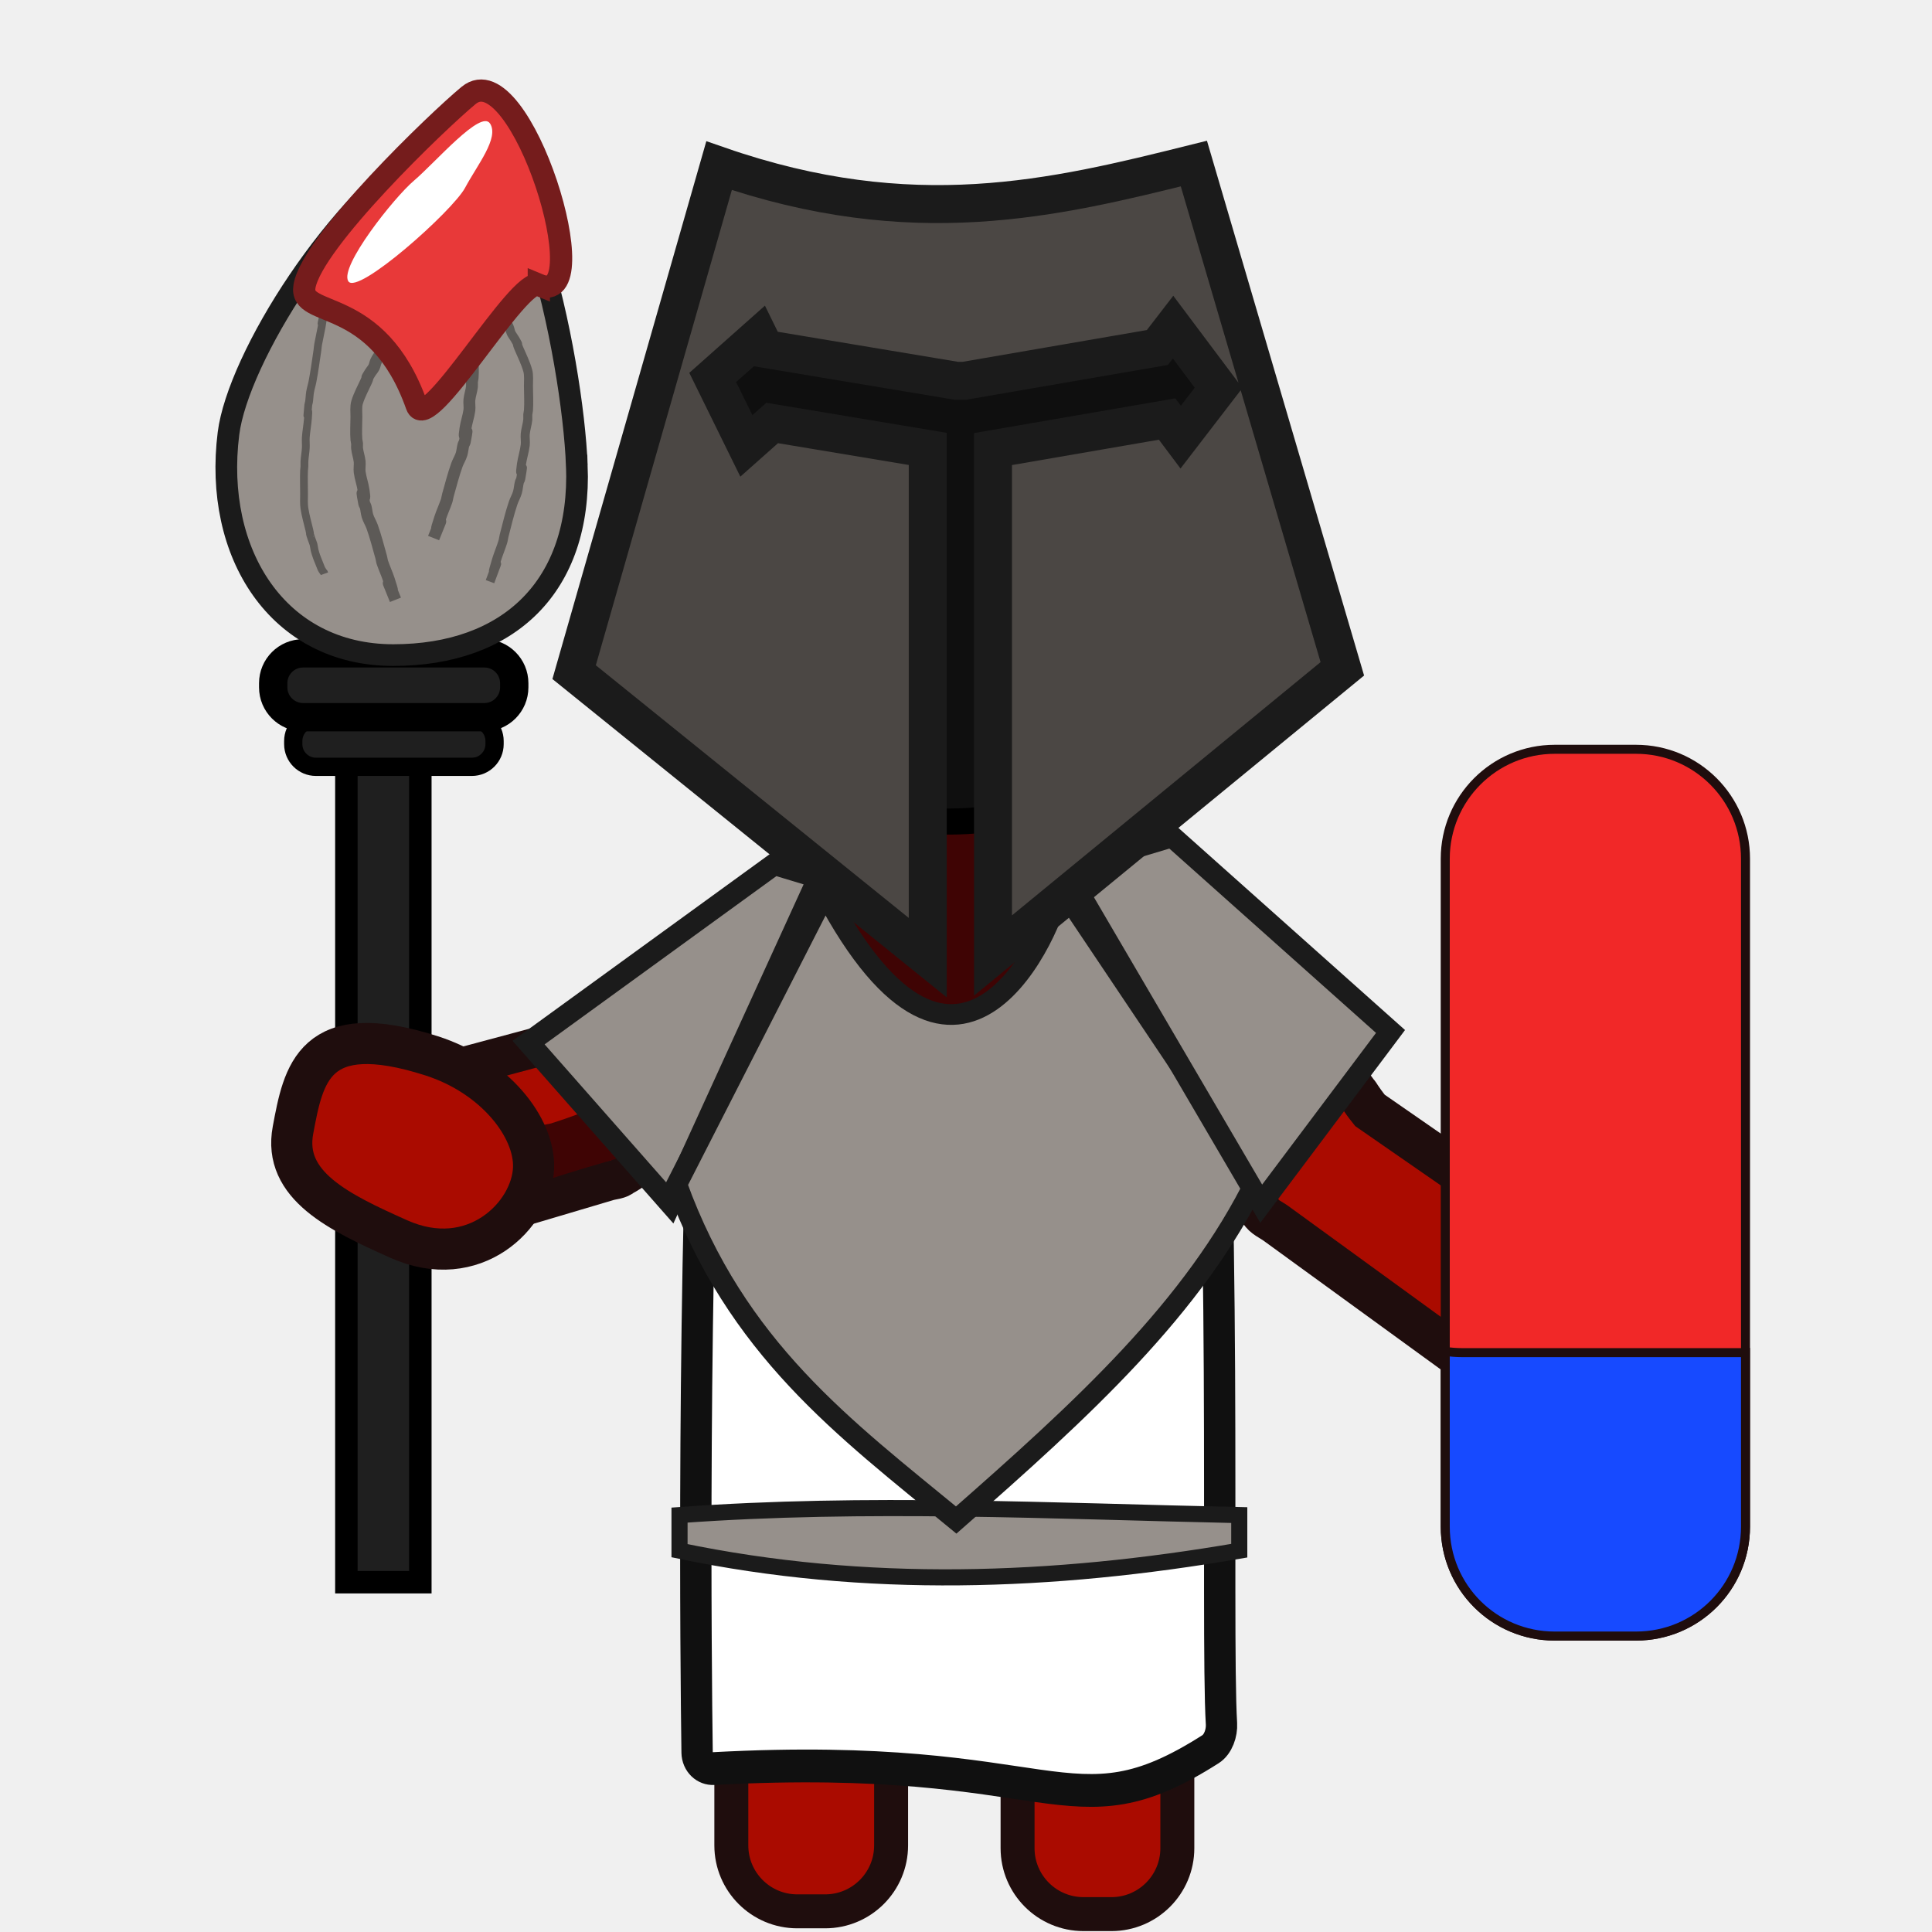
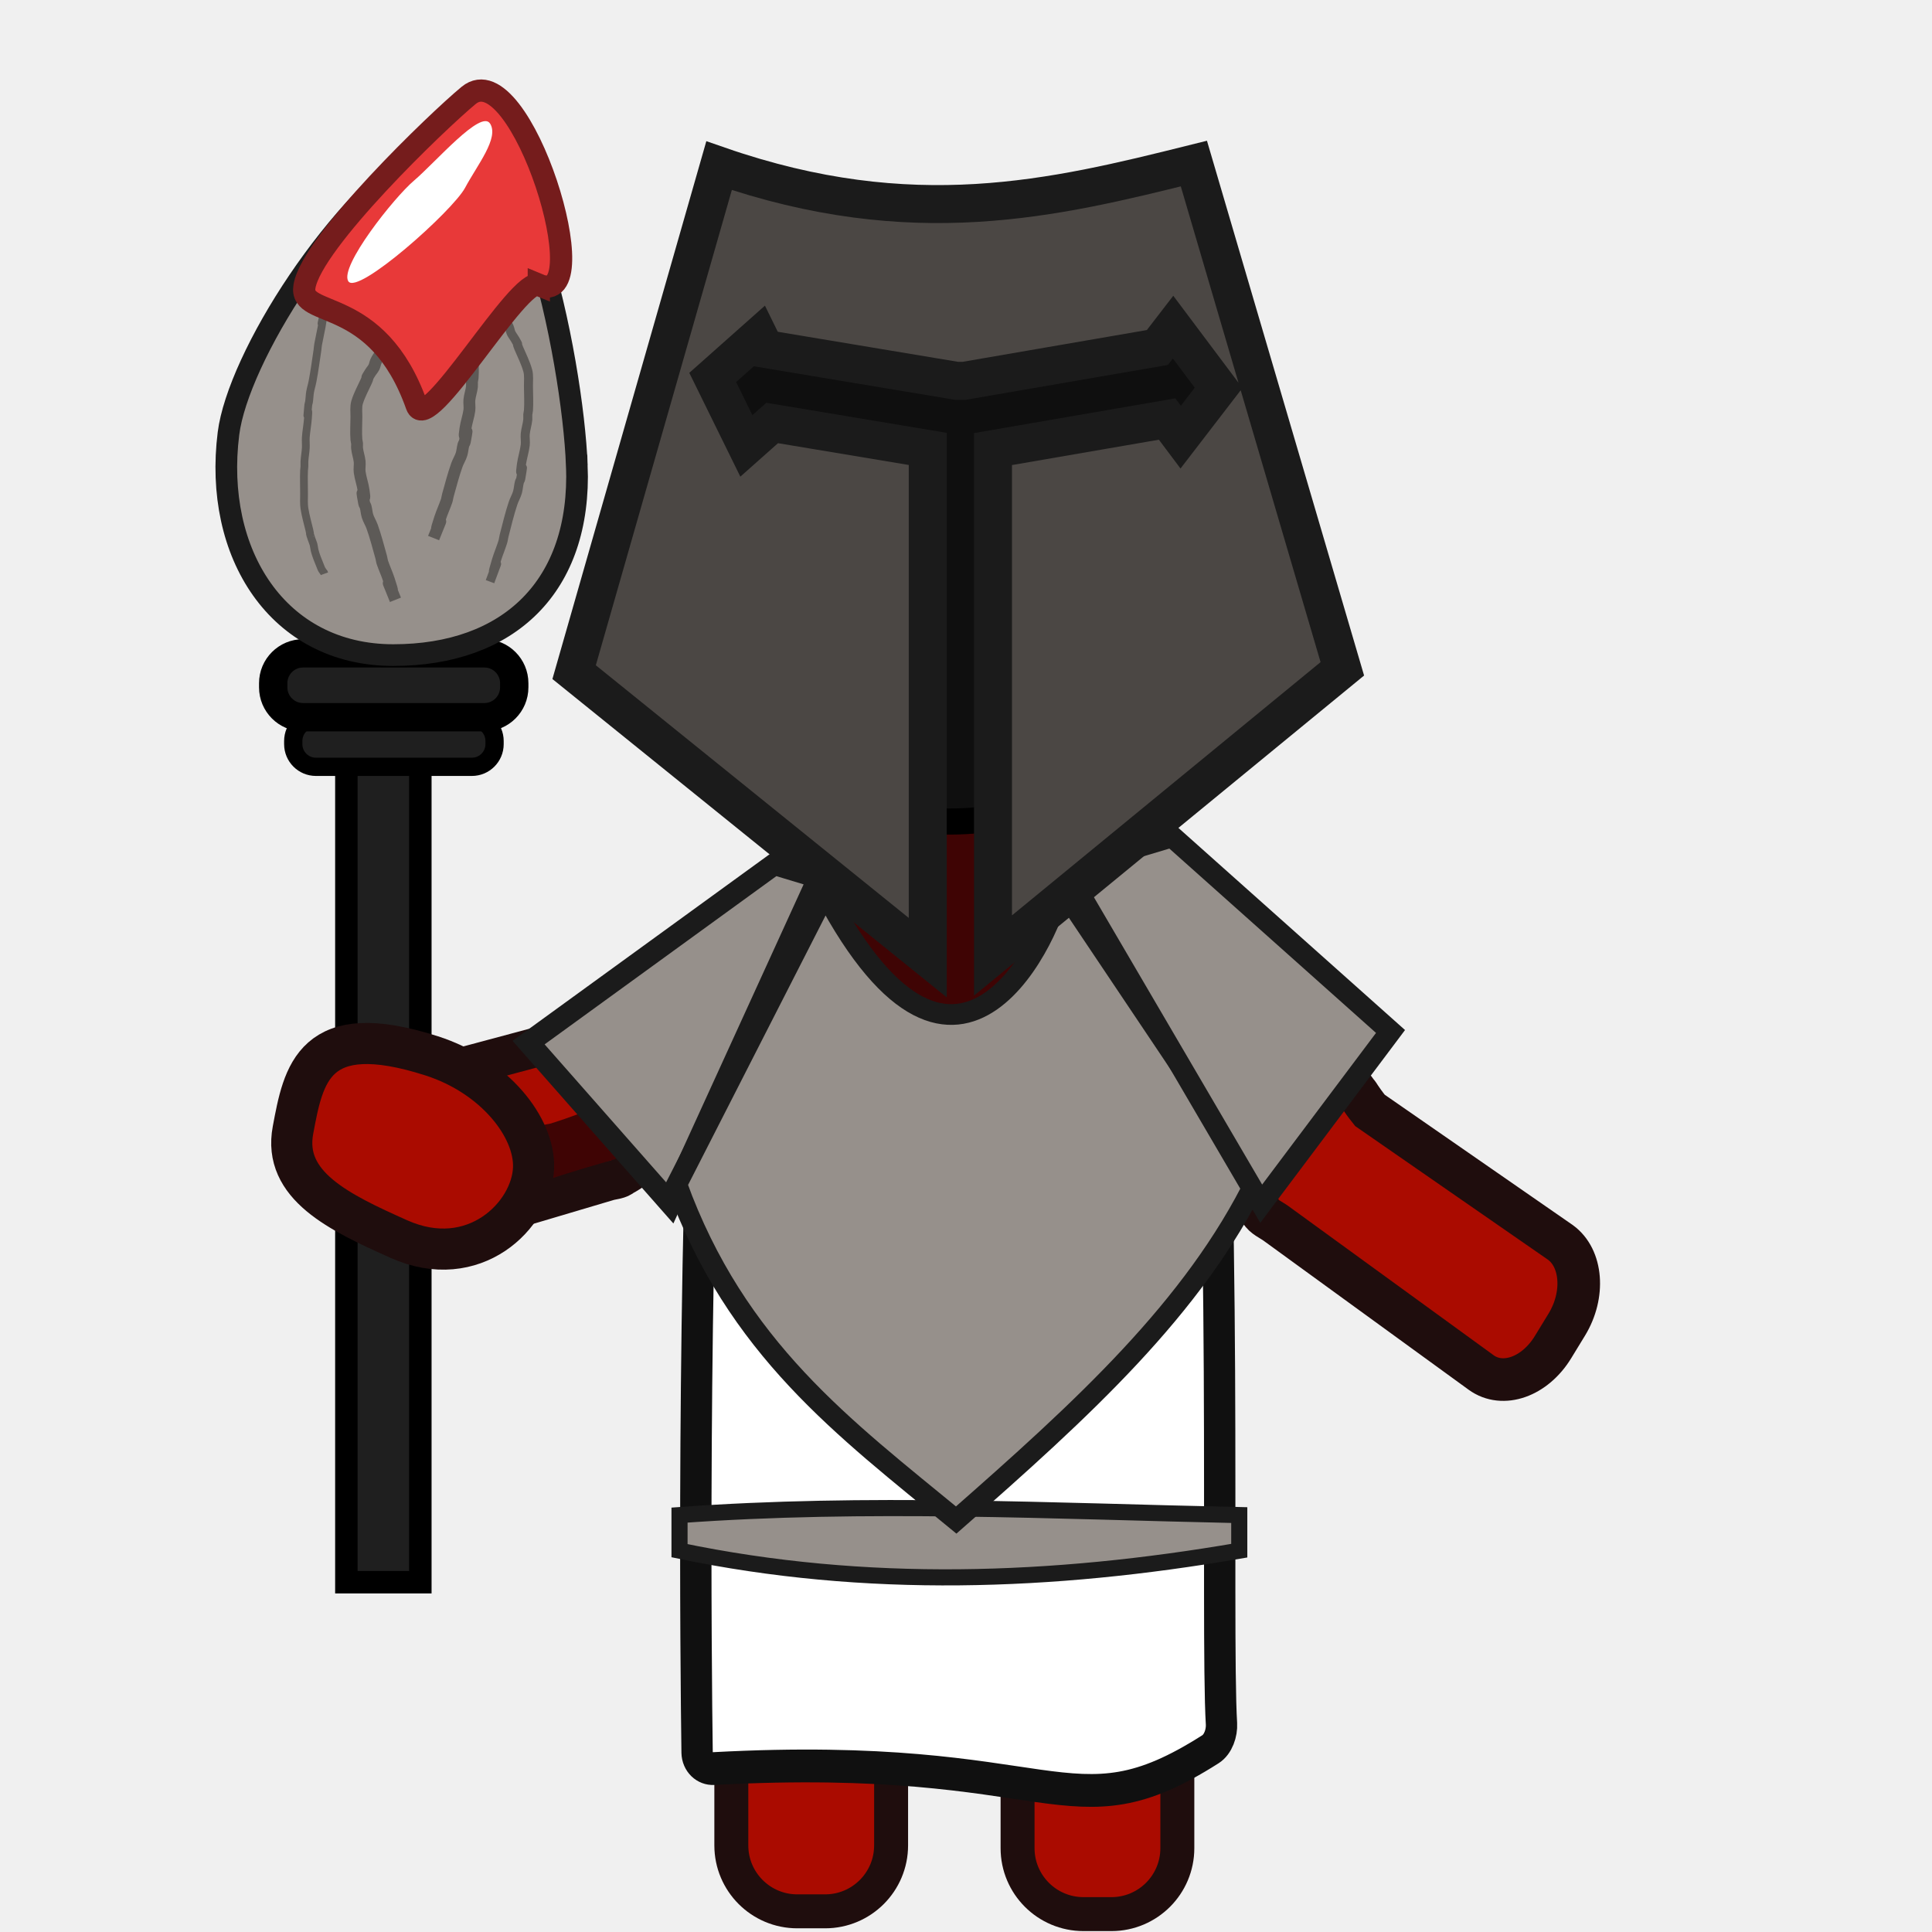
<svg xmlns="http://www.w3.org/2000/svg" width="200" height="200" viewBox="0 0 52.917 52.917" version="1.1" id="svg3527">
  <defs id="defs3524">
    </defs>
  <g id="layer1">
    <rect style="fill:#aa0b00;fill-opacity:1;stroke:#1f0d0d;stroke-width:0.93;stroke-dasharray:none;stroke-opacity:1" id="rect9" width="4.376" height="13.876" x="27.871" y="38.551" ry="1.806" />
    <path id="path4" style="fill:#aa0b00;fill-opacity:1;stroke:#1f0d0d;stroke-width:1.079;stroke-miterlimit:4;stroke-dasharray:none;stroke-opacity:1" d="m 22.648,27.073 c 0.062,0.603 -0.099,1.156 -0.456,1.412 l -4.302,3.146 c -0.055,0.07 -0.723,0.553 -0.815,0.574 -0.104,0.104 -0.29,0.106 -0.423,0.146 l -5.645,1.676 C 10.411,34.205 9.789,33.582 9.612,32.632 L 9.477,31.913 C 9.299,30.963 9.637,30.056 10.233,29.879 l 5.191,-1.392 c 0.311,-0.213 0.372,-0.299 0.413,-0.314 l 4.647,-3.489 c 0.519,-0.372 1.252,0.029 1.643,0.9 l 0.296,0.659 c 0.122,0.272 0.195,0.556 0.223,0.83 z" />
    <path id="path74" style="fill:#3f0404;fill-opacity:1;stroke:none;stroke-width:0.856;stroke-miterlimit:4;stroke-dasharray:none;stroke-opacity:1" d="m 21.98,27.243 c 0.144,0.35 0.06,0.72 -0.259,0.955 l -3.835,2.866 c -0.045,0.055 -0.641,0.496 -0.73,0.53 -0.089,0.086 -0.273,0.129 -0.4,0.183 -4.112,1.162 -3.648,1.532 -5.369,2.28 -0.567,0.241 -1.269,0.004 -1.575,-0.529 L 9.581,33.124 C 9.275,32.59 9.487,31.967 10.053,31.726 l 5.032,-0.953 c 1.074,-0.339 1.722,-0.664 2.242,-0.971 l 2.182,-3.515 c 0.464,-0.341 1.246,-0.264 1.753,0.174 l 0.384,0.331 c 0.158,0.137 0.27,0.292 0.335,0.451 z" />
    <rect style="fill:#3f0404;fill-opacity:1;stroke:#0d1f1f;stroke-width:0.749;stroke-opacity:1" id="rect1" width="6.003" height="11.167" x="22.978" y="17.586" />
    <ellipse style="fill:#0f0f0f;fill-opacity:1;stroke:#000000;stroke-width:0.715;stroke-opacity:1" id="path7" cx="26.007" cy="14.022" rx="8.181" ry="8.48" />
    <path id="path5" style="fill:#aa0b00;fill-opacity:1;stroke:#1f0d0d;stroke-width:1.167;stroke-miterlimit:4;stroke-dasharray:none;stroke-opacity:1" d="m 30.097,25.874 c -0.26,0.541 -0.262,1.133 0.045,1.532 l 3.685,4.873 c 0.037,0.091 0.611,0.842 0.705,0.903 0.08,0.145 0.283,0.229 0.415,0.325 l 5.621,4.085 c 0.593,0.431 1.471,0.121 1.969,-0.695 l 0.377,-0.617 c 0.497,-0.816 0.419,-1.82 -0.175,-2.251 L 37.523,30.414 C 37.252,30.075 37.213,29.968 37.173,29.935 l -3.952,-5.349 c -0.447,-0.581 -1.375,-0.529 -2.08,0.117 l -0.534,0.489 c -0.22,0.202 -0.391,0.437 -0.509,0.683 z" />
    <rect style="fill:#aa0b00;fill-opacity:1;stroke:#1f0d0d;stroke-width:0.93;stroke-dasharray:none;stroke-opacity:1" id="rect63" width="4.376" height="13.876" x="20.031" y="38.475" ry="1.806" />
    <path id="rect56" style="fill:#ffffff;fill-opacity:1;stroke:#101010;stroke-width:0.859;stroke-dasharray:none;stroke-opacity:1" d="m 19.414,25.517 c -0.459,8.586 -0.346,18.756 -0.314,20.986 0.004,0.246 0.208,0.434 0.456,0.421 9.476,-0.488 9.717,1.868 13.616,-0.507 0.212,-0.129 0.316,-0.428 0.301,-0.669 -0.157,-2.458 0.187,-14.845 -0.537,-21.845 -0.14,-1.354 -3.647,-0.306 -3.647,-0.306 -0.135,0.32 -0.208,0.819 -0.208,1.086 0,1.162 -1.12,8.371 -2.882,8.371 -1.761,-1.7e-5 -3.497,-7.156 -3.497,-8.318 -0.224,-0.281 -0.555,-0.825 -0.042,-0.961 0,0 -3.171,0.356 -3.245,1.743 z" transform="matrix(0.9992669,0,0,1.045694,0.00741942,-0.6273099)" />
    <path id="rect14" style="fill:#96908b;stroke:#1b1b1b;stroke-width:0.597" transform="matrix(0.7960005,-0.605296,0.6608839,0.7504882,0,0)" d="m -8.028,31.576 8.292,0.185 0.678,1.041 -8.97,4.644 z" />
    <path id="rect16" style="fill:#96908b;stroke:#1b1b1b;stroke-width:0.441" d="m 18.612,41.498 c 5.11,-0.372 10.221,-0.109 15.331,0 v 0.975 c -5.11,0.879 -10.221,1.065 -15.331,0 z" />
    <path id="path13" style="fill:#96908b;stroke:#1b1b1b;stroke-width:0.568" d="m 18.535,32.44 4.068,-7.971 c 3.7,6.999 6.263,0.926 6.441,-0.188 l 5.377,8.018 c -1.723,3.525 -4.782,6.307 -8.231,9.334 -3.062,-2.52 -6.022,-4.692 -7.654,-9.193 z" />
    <path id="rect15" style="fill:#96908b;stroke:#1b1b1b;stroke-width:0.59" transform="matrix(-0.7462764,-0.6656362,-0.6003866,0.7997099,0,0)" d="m -47.589,-4.283 8.034,0 1.822,2.61 -9.856,3.289 z" />
    <rect style="fill:#1f1f1f;fill-opacity:1;stroke:#000000;stroke-width:0.615;stroke-dasharray:none;stroke-opacity:1" id="rect65" width="2.026" height="26.892" x="9.487" y="16.444" />
    <rect style="fill:#1f1f1f;fill-opacity:1;stroke:#000000;stroke-width:0.5;stroke-miterlimit:4;stroke-dasharray:none;stroke-opacity:1" id="rect10" width="5.514" height="1.328" x="8.032" y="-21.003" ry="0.621" transform="scale(1,-1)" />
    <path id="path68" style="fill:#aa0b00;fill-opacity:1;stroke:#1f0d0d;stroke-width:1.126;stroke-dasharray:none;stroke-opacity:1" d="m 14.614,31.987 c -0.045,1.304 -1.638,2.868 -3.689,1.951 -1.635,-0.731 -3.185,-1.468 -2.9,-2.985 0.287,-1.527 0.556,-3.072 3.797,-2.034 1.731,0.555 2.83,1.964 2.792,3.067 z" />
    <rect style="fill:#1f1f1f;fill-opacity:1;stroke:#000000;stroke-width:0.776;stroke-miterlimit:4;stroke-dasharray:none;stroke-opacity:1" id="rect11" width="6.602" height="1.749" x="7.483" y="-19.644" ry="0.818" transform="scale(1,-1)" />
    <path id="path11" style="fill:#96908b;stroke:#1b1b1b;stroke-width:0.594;fill-opacity:1" d="m 15.8,12.751 c 0.126,3.308 -1.865,5.192 -5.029,5.192 -3.164,0 -4.926,-2.788 -4.513,-6.07 0.258,-2.05 2.956,-6.406 5.691,-8.055 2.28,-1.375 3.74,6.043 3.85,8.933 z" />
    <path id="path1" style="fill:#4b4744;fill-opacity:1;stroke:#1b1b1b;stroke-width:1.04;stroke-dasharray:none;stroke-opacity:1" d="M 32.7,4.48 C 28.854,5.439 24.997,6.377 19.695,4.538 l -3.97,13.872 9.686,7.82 V 12.295 l -4.261,-0.71 -0.707,0.628 -0.922,-1.875 1.265,-1.124 0.168,0.342 5.241,0.874 h 0.217 l 5.288,-0.912 0.43,-0.558 1.247,1.663 -1.038,1.35 -0.372,-0.496 -4.769,0.823 v 13.871 l 9.568,-7.852 z" />
    <path style="fill:none;fill-opacity:1;stroke:#1b1b1b;stroke-width:0.213;stroke-dasharray:none;stroke-opacity:0.459" d="M 8.905,8.394 C 8.663,9.55 8.961,8.077 8.809,8.955 8.78,9.12 8.742,9.272 8.713,9.436 8.704,9.486 8.701,9.544 8.694,9.596 8.651,9.884 8.612,10.177 8.559,10.451 c -0.019,0.1 -0.05,0.189 -0.067,0.294 -0.013,0.08 -0.016,0.187 -0.029,0.267 -0.005,0.029 -0.016,0.049 -0.019,0.08 -0.072,0.736 0.035,-0.207 -0.01,0.374 -0.013,0.17 -0.045,0.335 -0.058,0.508 -0.007,0.091 0.005,0.206 0,0.294 -0.007,0.128 -0.031,0.246 -0.038,0.374 -0.002,0.044 0.002,0.089 0,0.134 -0.001,0.036 -0.008,0.07 -0.01,0.107 -0.009,0.207 0,0.432 0,0.641 0,0.124 -0.009,0.285 0.01,0.401 0.034,0.214 0.088,0.395 0.134,0.588 0.051,0.215 -0.023,-0.005 0.058,0.24 0.018,0.056 0.041,0.1 0.058,0.16 0.013,0.048 0.016,0.111 0.029,0.16 0.037,0.146 0.096,0.282 0.144,0.401 0.019,0.046 0.036,0.099 0.058,0.134 0.072,0.114 0.04,0.032 0.067,0.107" id="path17" />
    <path style="fill:none;fill-opacity:1;stroke:#1b1b1b;stroke-width:0.325;stroke-dasharray:none;stroke-opacity:0.459" d="m 10.831,16.429 c -0.449,-1.129 0.104,0.31 -0.178,-0.548 -0.053,-0.161 -0.123,-0.31 -0.178,-0.47 -0.017,-0.049 -0.021,-0.106 -0.036,-0.157 -0.079,-0.281 -0.152,-0.567 -0.249,-0.836 -0.036,-0.098 -0.093,-0.184 -0.125,-0.287 -0.024,-0.078 -0.03,-0.183 -0.053,-0.261 -0.009,-0.029 -0.03,-0.048 -0.036,-0.078 -0.134,-0.719 0.065,0.203 -0.018,-0.366 -0.024,-0.166 -0.084,-0.327 -0.107,-0.496 -0.012,-0.089 0.009,-0.202 0,-0.287 -0.013,-0.125 -0.058,-0.24 -0.071,-0.366 -0.005,-0.043 0.003,-0.087 0,-0.131 -0.003,-0.036 -0.015,-0.069 -0.018,-0.104 -0.017,-0.202 0,-0.422 0,-0.627 0,-0.121 -0.017,-0.278 0.018,-0.392 0.063,-0.209 0.164,-0.386 0.249,-0.574 0.095,-0.21 -0.042,0.005 0.107,-0.235 0.034,-0.055 0.077,-0.098 0.107,-0.157 0.024,-0.047 0.031,-0.109 0.053,-0.157 0.068,-0.143 0.178,-0.275 0.267,-0.392 0.035,-0.045 0.067,-0.097 0.107,-0.131 0.133,-0.112 0.075,-0.031 0.125,-0.104" id="path18" />
    <path style="fill:none;fill-opacity:1;stroke:#1b1b1b;stroke-width:0.325;stroke-dasharray:none;stroke-opacity:0.459" d="m 11.876,14.738 c 0.449,-1.129 -0.104,0.31 0.178,-0.548 0.053,-0.161 0.123,-0.31 0.178,-0.47 0.017,-0.049 0.021,-0.106 0.036,-0.157 0.079,-0.281 0.152,-0.567 0.249,-0.836 0.036,-0.098 0.093,-0.184 0.125,-0.287 0.024,-0.078 0.03,-0.183 0.053,-0.261 0.009,-0.029 0.03,-0.048 0.036,-0.078 0.134,-0.719 -0.065,0.203 0.018,-0.366 0.024,-0.166 0.084,-0.327 0.107,-0.496 0.012,-0.089 -0.009,-0.202 0,-0.287 0.013,-0.125 0.058,-0.24 0.071,-0.366 0.004,-0.043 -0.003,-0.087 0,-0.131 0.003,-0.036 0.015,-0.069 0.018,-0.104 0.017,-0.202 0,-0.422 0,-0.627 0,-0.121 0.017,-0.278 -0.018,-0.392 -0.063,-0.209 -0.164,-0.386 -0.249,-0.574 -0.095,-0.21 0.042,0.005 -0.107,-0.235 -0.034,-0.055 -0.077,-0.098 -0.107,-0.157 -0.024,-0.047 -0.031,-0.109 -0.053,-0.157 -0.068,-0.143 -0.178,-0.275 -0.267,-0.392 -0.035,-0.045 -0.067,-0.097 -0.107,-0.131 -0.133,-0.112 -0.075,-0.031 -0.125,-0.104" id="path20" />
    <path style="fill:none;fill-opacity:1;stroke:#1b1b1b;stroke-width:0.247;stroke-dasharray:none;stroke-opacity:0.459" d="m 13.421,15.932 c 0.443,-1.207 -0.102,0.331 0.175,-0.586 0.052,-0.173 0.122,-0.331 0.175,-0.502 0.017,-0.053 0.021,-0.113 0.035,-0.167 0.078,-0.3 0.15,-0.606 0.246,-0.893 0.035,-0.105 0.092,-0.197 0.123,-0.307 0.023,-0.084 0.029,-0.195 0.053,-0.279 0.009,-0.031 0.03,-0.051 0.035,-0.084 0.132,-0.769 -0.064,0.216 0.018,-0.391 0.024,-0.177 0.083,-0.35 0.105,-0.53 0.012,-0.095 -0.009,-0.216 0,-0.307 0.013,-0.134 0.057,-0.257 0.07,-0.391 0.004,-0.046 -0.003,-0.093 0,-0.14 0.003,-0.038 0.015,-0.074 0.018,-0.112 0.017,-0.216 0,-0.451 0,-0.67 0,-0.129 0.016,-0.297 -0.018,-0.419 -0.062,-0.223 -0.161,-0.413 -0.246,-0.614 -0.094,-0.224 0.042,0.006 -0.105,-0.251 -0.033,-0.058 -0.075,-0.104 -0.105,-0.167 -0.024,-0.05 -0.03,-0.116 -0.053,-0.167 -0.067,-0.153 -0.175,-0.294 -0.263,-0.419 -0.034,-0.048 -0.066,-0.103 -0.105,-0.14 -0.131,-0.119 -0.074,-0.033 -0.123,-0.112" id="path21" />
    <path id="path12" style="fill:#e83939;fill-opacity:1;stroke:#751c1c;stroke-width:0.609;stroke-opacity:1" d="M 14.758,7.802 C 14.21,7.572 11.711,11.947 11.414,11.107 10.33,8.037 8.181,8.755 8.34,7.84 8.552,6.613 11.985,3.316 12.836,2.613 c 1.424,-1.176 3.605,5.894 1.922,5.188 z" />
    <path id="path19" style="fill:#ffffff;stroke-width:1.118;stroke-opacity:0.459" transform="matrix(0.4722365,-0.8814719,0.5286941,0.8488124,0,0)" d="m 11.08,15.494 c 0,0.47 -1.022,0.261 -1.743,0.261 -0.721,0 -4.694,-1.388 -4.694,-1.858 -5e-7,-0.47 2.621,0.023 3.443,0.328 0.883,0.327 2.993,0.799 2.993,1.269 z" />
-     <rect style="fill:#f12828;fill-opacity:1;stroke:#1f0d0d;stroke-width:0.247;stroke-dasharray:none;stroke-opacity:1" id="rect21" width="8.224" height="24.289" x="39.585" y="20.523" ry="2.998" />
-     <path id="rect22" style="fill:#174aff;fill-opacity:1;stroke:#1f0d0d;stroke-width:0.247;stroke-dasharray:none;stroke-opacity:1" d="M 39.585 37.013 L 39.585 41.813 C 39.585 43.474 40.922 44.811 42.582 44.811 L 44.811 44.811 C 46.472 44.811 47.809 43.474 47.809 41.813 L 47.809 37.047 C 47.783 37.048 47.758 37.048 47.732 37.048 L 40.046 37.048 C 39.889 37.048 39.735 37.036 39.585 37.013 z " />
  </g>
</svg>
